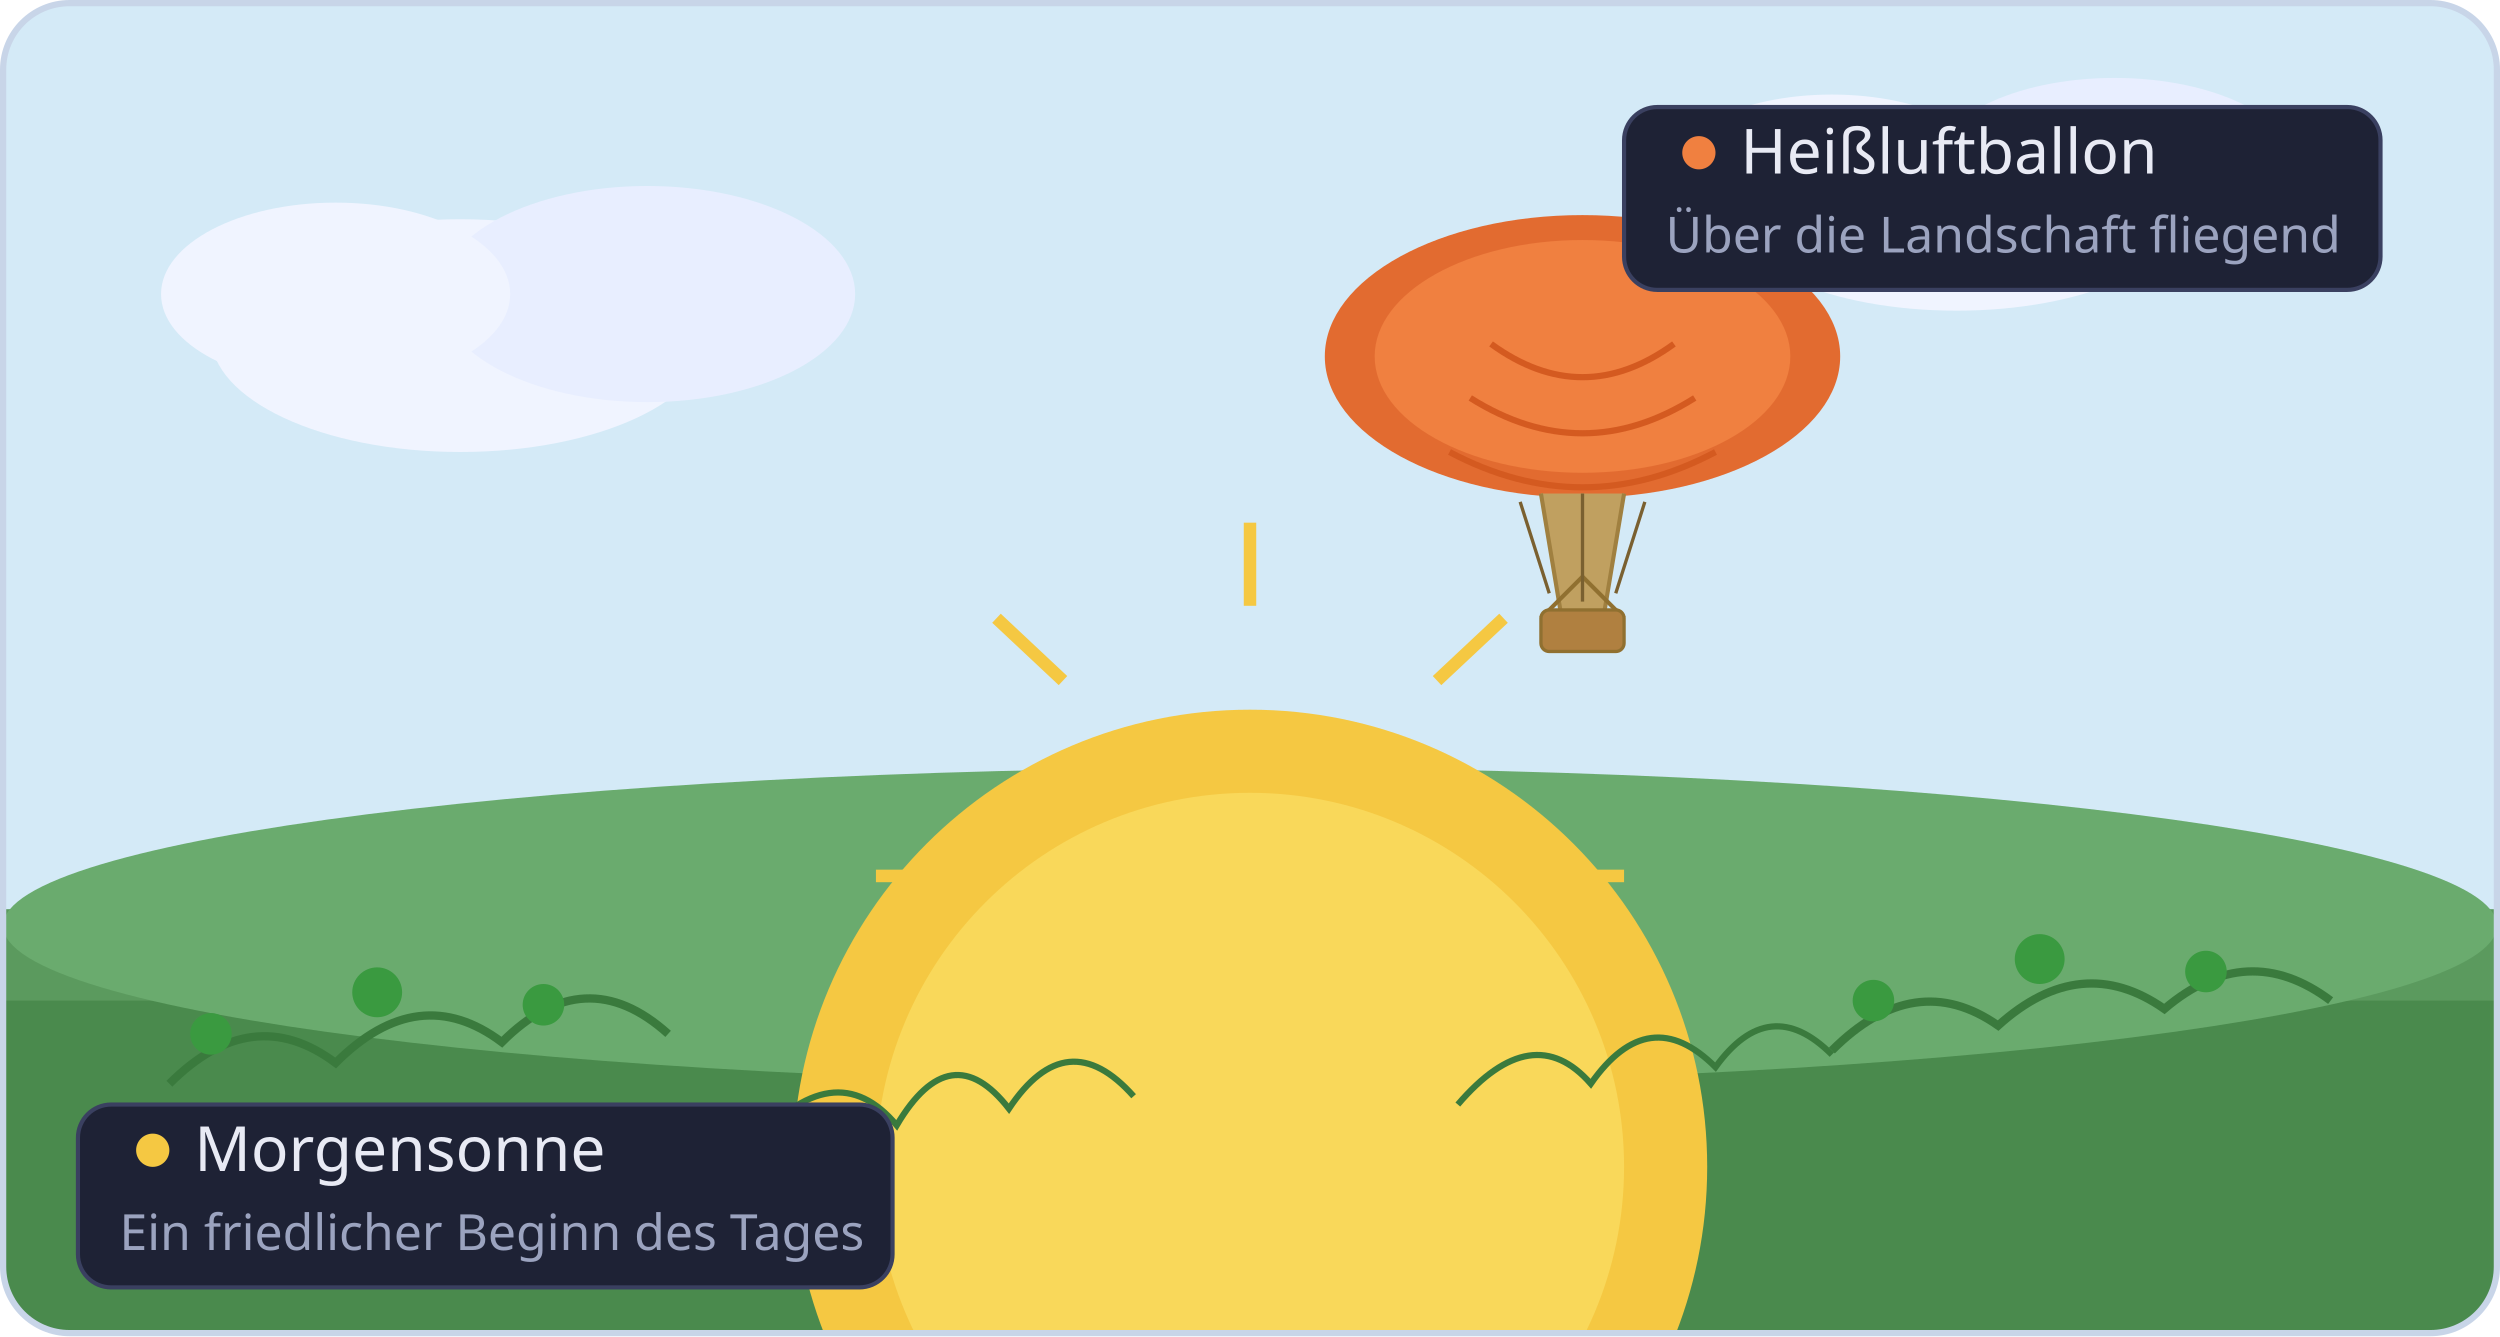
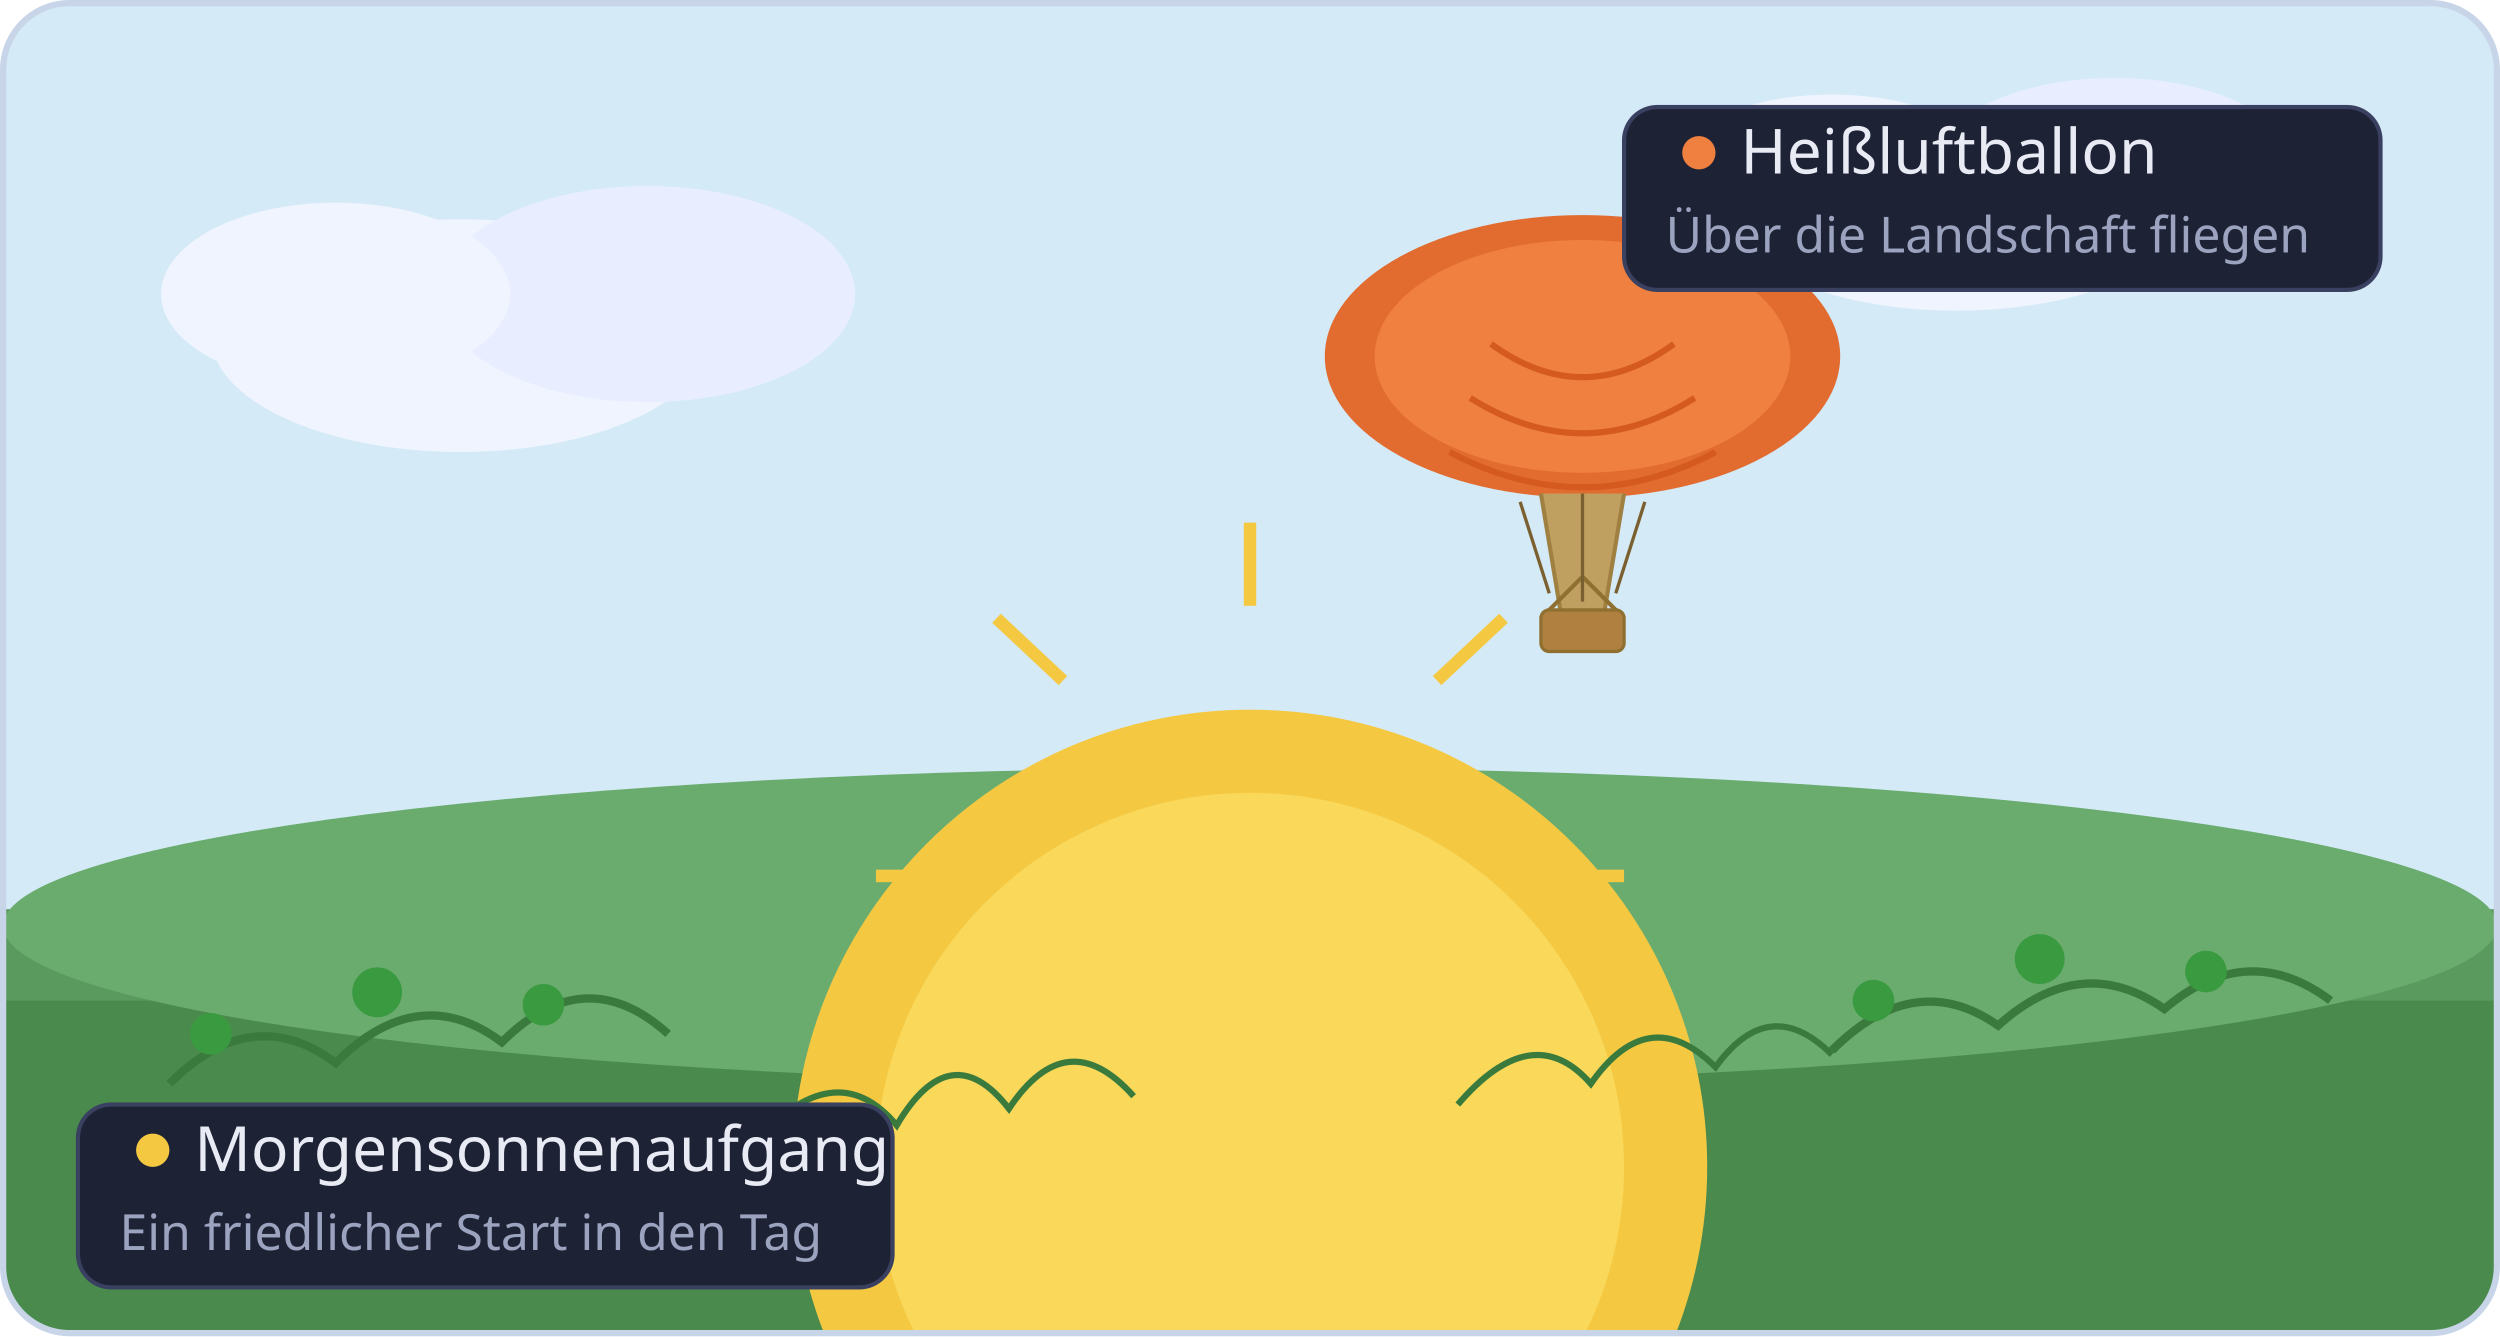
<svg xmlns="http://www.w3.org/2000/svg" width="601.5" viewBox="0 0 601.5 321.5" role="img" version="1.1" id="svg33" height="321.5">
  <defs id="defs1">
    <clipPath id="sky-clip">
      <rect x="40" y="30" width="600" height="320" rx="16" id="rect1" />
    </clipPath>
  </defs>
  <g clip-path="url(#sky-clip)" style="color:#ffffff;font-weight:400;font-size:16px;font-family:'Anthropic Sans', '-apple-system', BlinkMacSystemFont, 'Segoe UI', sans-serif;dominant-baseline:auto;text-anchor:start;opacity:1;fill:#000000;stroke:none;stroke-width:1px;stroke-linecap:butt;stroke-linejoin:miter" id="g29" transform="translate(-39.25,-29.25)">
    <rect x="40" y="30" width="600" height="320" fill="#d4eaf7" style="color:#ffffff;font-weight:400;font-size:16px;font-family:'Anthropic Sans', '-apple-system', BlinkMacSystemFont, 'Segoe UI', sans-serif;dominant-baseline:auto;text-anchor:start;opacity:1;fill:#d4eaf7;stroke:none;stroke-width:1px;stroke-linecap:butt;stroke-linejoin:miter" id="rect2" />
    <rect x="40" y="248" width="600" height="102" fill="#5b9a5e" style="color:#ffffff;font-weight:400;font-size:16px;font-family:'Anthropic Sans', '-apple-system', BlinkMacSystemFont, 'Segoe UI', sans-serif;dominant-baseline:auto;text-anchor:start;opacity:1;fill:#5b9a5e;stroke:none;stroke-width:1px;stroke-linecap:butt;stroke-linejoin:miter" id="rect3" />
    <rect x="40" y="270" width="600" height="80" fill="#4a8a4d" style="color:#ffffff;font-weight:400;font-size:16px;font-family:'Anthropic Sans', '-apple-system', BlinkMacSystemFont, 'Segoe UI', sans-serif;dominant-baseline:auto;text-anchor:start;opacity:1;fill:#4a8a4d;stroke:none;stroke-width:1px;stroke-linecap:butt;stroke-linejoin:miter" id="rect4" />
    <ellipse cx="340" cy="252" rx="300" ry="38" fill="#6aab6e" style="color:#ffffff;font-weight:400;font-size:16px;font-family:'Anthropic Sans', '-apple-system', BlinkMacSystemFont, 'Segoe UI', sans-serif;dominant-baseline:auto;text-anchor:start;opacity:1;fill:#6aab6e;stroke:none;stroke-width:1px;stroke-linecap:butt;stroke-linejoin:miter" id="ellipse4" />
    <circle cx="340" cy="310" r="110" fill="#f5c842" style="color:#ffffff;font-weight:400;font-size:16px;font-family:'Anthropic Sans', '-apple-system', BlinkMacSystemFont, 'Segoe UI', sans-serif;dominant-baseline:auto;text-anchor:start;opacity:1;fill:#f5c842;stroke:none;stroke-width:1px;stroke-linecap:butt;stroke-linejoin:miter" id="circle4" />
    <circle cx="340" cy="310" r="90" fill="#f9d85a" style="color:#ffffff;font-weight:400;font-size:16px;font-family:'Anthropic Sans', '-apple-system', BlinkMacSystemFont, 'Segoe UI', sans-serif;dominant-baseline:auto;text-anchor:start;opacity:1;fill:#f9d85a;stroke:none;stroke-width:1px;stroke-linecap:butt;stroke-linejoin:miter" id="circle5" />
    <line x1="340" y1="175" x2="340" y2="155" stroke="#f5c842" stroke-width="3" style="color:#ffffff;font-weight:400;font-size:16px;font-family:'Anthropic Sans', '-apple-system', BlinkMacSystemFont, 'Segoe UI', sans-serif;dominant-baseline:auto;text-anchor:start;opacity:1;fill:#000000;stroke:#f5c842;stroke-width:3px;stroke-linecap:butt;stroke-linejoin:miter" id="line5" />
    <line x1="295" y1="193" x2="279" y2="178" stroke="#f5c842" stroke-width="3" style="color:#ffffff;font-weight:400;font-size:16px;font-family:'Anthropic Sans', '-apple-system', BlinkMacSystemFont, 'Segoe UI', sans-serif;dominant-baseline:auto;text-anchor:start;opacity:1;fill:#000000;stroke:#f5c842;stroke-width:3px;stroke-linecap:butt;stroke-linejoin:miter" id="line6" />
    <line x1="272" y1="240" x2="250" y2="240" stroke="#f5c842" stroke-width="3" style="color:#ffffff;font-weight:400;font-size:16px;font-family:'Anthropic Sans', '-apple-system', BlinkMacSystemFont, 'Segoe UI', sans-serif;dominant-baseline:auto;text-anchor:start;opacity:1;fill:#000000;stroke:#f5c842;stroke-width:3px;stroke-linecap:butt;stroke-linejoin:miter" id="line7" />
    <line x1="385" y1="193" x2="401" y2="178" stroke="#f5c842" stroke-width="3" style="color:#ffffff;font-weight:400;font-size:16px;font-family:'Anthropic Sans', '-apple-system', BlinkMacSystemFont, 'Segoe UI', sans-serif;dominant-baseline:auto;text-anchor:start;opacity:1;fill:#000000;stroke:#f5c842;stroke-width:3px;stroke-linecap:butt;stroke-linejoin:miter" id="line8" />
    <line x1="408" y1="240" x2="430" y2="240" stroke="#f5c842" stroke-width="3" style="color:#ffffff;font-weight:400;font-size:16px;font-family:'Anthropic Sans', '-apple-system', BlinkMacSystemFont, 'Segoe UI', sans-serif;dominant-baseline:auto;text-anchor:start;opacity:1;fill:#000000;stroke:#f5c842;stroke-width:3px;stroke-linecap:butt;stroke-linejoin:miter" id="line9" />
    <ellipse cx="150" cy="110" rx="60" ry="28" fill="#f0f4ff" style="color:#ffffff;font-weight:400;font-size:16px;font-family:'Anthropic Sans', '-apple-system', BlinkMacSystemFont, 'Segoe UI', sans-serif;dominant-baseline:auto;text-anchor:start;opacity:1;fill:#f0f4ff;stroke:none;stroke-width:1px;stroke-linecap:butt;stroke-linejoin:miter" id="ellipse9" />
    <ellipse cx="195" cy="100" rx="50" ry="26" fill="#e8eeff" style="color:#ffffff;font-weight:400;font-size:16px;font-family:'Anthropic Sans', '-apple-system', BlinkMacSystemFont, 'Segoe UI', sans-serif;dominant-baseline:auto;text-anchor:start;opacity:1;fill:#e8eeff;stroke:none;stroke-width:1px;stroke-linecap:butt;stroke-linejoin:miter" id="ellipse10" />
    <ellipse cx="120" cy="100" rx="42" ry="22" fill="#f0f4ff" style="color:#ffffff;font-weight:400;font-size:16px;font-family:'Anthropic Sans', '-apple-system', BlinkMacSystemFont, 'Segoe UI', sans-serif;dominant-baseline:auto;text-anchor:start;opacity:1;fill:#f0f4ff;stroke:none;stroke-width:1px;stroke-linecap:butt;stroke-linejoin:miter" id="ellipse11" />
    <ellipse cx="510" cy="80" rx="55" ry="24" fill="#f0f4ff" style="color:#ffffff;font-weight:400;font-size:16px;font-family:'Anthropic Sans', '-apple-system', BlinkMacSystemFont, 'Segoe UI', sans-serif;dominant-baseline:auto;text-anchor:start;opacity:1;fill:#f0f4ff;stroke:none;stroke-width:1px;stroke-linecap:butt;stroke-linejoin:miter" id="ellipse12" />
    <ellipse cx="548" cy="70" rx="44" ry="22" fill="#e8eeff" style="color:#ffffff;font-weight:400;font-size:16px;font-family:'Anthropic Sans', '-apple-system', BlinkMacSystemFont, 'Segoe UI', sans-serif;dominant-baseline:auto;text-anchor:start;opacity:1;fill:#e8eeff;stroke:none;stroke-width:1px;stroke-linecap:butt;stroke-linejoin:miter" id="ellipse13" />
    <ellipse cx="480" cy="72" rx="40" ry="20" fill="#f0f4ff" style="color:#ffffff;font-weight:400;font-size:16px;font-family:'Anthropic Sans', '-apple-system', BlinkMacSystemFont, 'Segoe UI', sans-serif;dominant-baseline:auto;text-anchor:start;opacity:1;fill:#f0f4ff;stroke:none;stroke-width:1px;stroke-linecap:butt;stroke-linejoin:miter" id="ellipse14" />
    <ellipse cx="420" cy="115" rx="62" ry="34" fill="#e26b30" style="color:#ffffff;font-weight:400;font-size:16px;font-family:'Anthropic Sans', '-apple-system', BlinkMacSystemFont, 'Segoe UI', sans-serif;dominant-baseline:auto;text-anchor:start;opacity:1;fill:#e26b30;stroke:none;stroke-width:1px;stroke-linecap:butt;stroke-linejoin:miter" id="ellipse15" />
    <ellipse cx="420" cy="115" rx="50" ry="28" fill="#f08040" style="color:#ffffff;font-weight:400;font-size:16px;font-family:'Anthropic Sans', '-apple-system', BlinkMacSystemFont, 'Segoe UI', sans-serif;dominant-baseline:auto;text-anchor:start;opacity:1;fill:#f08040;stroke:none;stroke-width:1px;stroke-linecap:butt;stroke-linejoin:miter" id="ellipse16" />
    <path d="m 388,138 q 32,17 64,0" fill="none" stroke="#d45a20" stroke-width="1.5" style="color:#ffffff;font-weight:400;font-size:16px;font-family:'Anthropic Sans', '-apple-system', BlinkMacSystemFont, 'Segoe UI', sans-serif;dominant-baseline:auto;text-anchor:start;opacity:1;fill:none;stroke:#d45a20;stroke-width:1.5px;stroke-linecap:butt;stroke-linejoin:miter" id="path16" />
    <path d="m 393,125 q 27,17 54,0" fill="none" stroke="#d45a20" stroke-width="1.5" style="color:#ffffff;font-weight:400;font-size:16px;font-family:'Anthropic Sans', '-apple-system', BlinkMacSystemFont, 'Segoe UI', sans-serif;dominant-baseline:auto;text-anchor:start;opacity:1;fill:none;stroke:#d45a20;stroke-width:1.5px;stroke-linecap:butt;stroke-linejoin:miter" id="path17" />
    <path d="m 398,112 q 22,16 44,0" fill="none" stroke="#d45a20" stroke-width="1.5" style="color:#ffffff;font-weight:400;font-size:16px;font-family:'Anthropic Sans', '-apple-system', BlinkMacSystemFont, 'Segoe UI', sans-serif;dominant-baseline:auto;text-anchor:start;opacity:1;fill:none;stroke:#d45a20;stroke-width:1.5px;stroke-linecap:butt;stroke-linejoin:miter" id="path18" />
    <path d="m 410,148 5,30 h 10 l 5,-30" fill="#c0a060" stroke="#a08040" stroke-width="1" style="color:#ffffff;font-weight:400;font-size:16px;font-family:'Anthropic Sans', '-apple-system', BlinkMacSystemFont, 'Segoe UI', sans-serif;dominant-baseline:auto;text-anchor:start;opacity:1;fill:#c0a060;stroke:#a08040;stroke-width:1px;stroke-linecap:butt;stroke-linejoin:miter" id="path19" />
    <line x1="410" y1="178" x2="420" y2="168" stroke="#907030" stroke-width="1" style="color:#ffffff;font-weight:400;font-size:16px;font-family:'Anthropic Sans', '-apple-system', BlinkMacSystemFont, 'Segoe UI', sans-serif;dominant-baseline:auto;text-anchor:start;opacity:1;fill:#000000;stroke:#907030;stroke-width:1px;stroke-linecap:butt;stroke-linejoin:miter" id="line19" />
    <line x1="430" y1="178" x2="420" y2="168" stroke="#907030" stroke-width="1" style="color:#ffffff;font-weight:400;font-size:16px;font-family:'Anthropic Sans', '-apple-system', BlinkMacSystemFont, 'Segoe UI', sans-serif;dominant-baseline:auto;text-anchor:start;opacity:1;fill:#000000;stroke:#907030;stroke-width:1px;stroke-linecap:butt;stroke-linejoin:miter" id="line20" />
    <rect x="410" y="176" width="20" height="10" rx="2" fill="#b08040" stroke="#907030" stroke-width="0.8" style="color:#ffffff;font-weight:400;font-size:16px;font-family:'Anthropic Sans', '-apple-system', BlinkMacSystemFont, 'Segoe UI', sans-serif;dominant-baseline:auto;text-anchor:start;opacity:1;fill:#b08040;stroke:#907030;stroke-width:0.8px;stroke-linecap:butt;stroke-linejoin:miter" id="rect20" />
    <line x1="405" y1="150" x2="412" y2="172" stroke="#7a6030" stroke-width="0.8" style="color:#ffffff;font-weight:400;font-size:16px;font-family:'Anthropic Sans', '-apple-system', BlinkMacSystemFont, 'Segoe UI', sans-serif;dominant-baseline:auto;text-anchor:start;opacity:1;fill:#000000;stroke:#7a6030;stroke-width:0.8px;stroke-linecap:butt;stroke-linejoin:miter" id="line21" />
    <line x1="435" y1="150" x2="428" y2="172" stroke="#7a6030" stroke-width="0.8" style="color:#ffffff;font-weight:400;font-size:16px;font-family:'Anthropic Sans', '-apple-system', BlinkMacSystemFont, 'Segoe UI', sans-serif;dominant-baseline:auto;text-anchor:start;opacity:1;fill:#000000;stroke:#7a6030;stroke-width:0.8px;stroke-linecap:butt;stroke-linejoin:miter" id="line22" />
    <line x1="420" y1="148" x2="420" y2="174" stroke="#7a6030" stroke-width="0.8" style="color:#ffffff;font-weight:400;font-size:16px;font-family:'Anthropic Sans', '-apple-system', BlinkMacSystemFont, 'Segoe UI', sans-serif;dominant-baseline:auto;text-anchor:start;opacity:1;fill:#000000;stroke:#7a6030;stroke-width:0.8px;stroke-linecap:butt;stroke-linejoin:miter" id="line23" />
    <path d="m 80,290 q 20,-20 40,-5 20,-20 40,-5 20,-20 40,-2" fill="none" stroke="#3a7a3d" stroke-width="2" style="color:#ffffff;font-weight:400;font-size:16px;font-family:'Anthropic Sans', '-apple-system', BlinkMacSystemFont, 'Segoe UI', sans-serif;dominant-baseline:auto;text-anchor:start;opacity:1;fill:none;stroke:#3a7a3d;stroke-width:2px;stroke-linecap:butt;stroke-linejoin:miter" id="path23" />
    <circle cx="90" cy="278" r="5" fill="#3a9a40" style="color:#ffffff;font-weight:400;font-size:16px;font-family:'Anthropic Sans', '-apple-system', BlinkMacSystemFont, 'Segoe UI', sans-serif;dominant-baseline:auto;text-anchor:start;opacity:1;fill:#3a9a40;stroke:none;stroke-width:1px;stroke-linecap:butt;stroke-linejoin:miter" id="circle23" />
    <circle cx="130" cy="268" r="6" fill="#3a9a40" style="color:#ffffff;font-weight:400;font-size:16px;font-family:'Anthropic Sans', '-apple-system', BlinkMacSystemFont, 'Segoe UI', sans-serif;dominant-baseline:auto;text-anchor:start;opacity:1;fill:#3a9a40;stroke:none;stroke-width:1px;stroke-linecap:butt;stroke-linejoin:miter" id="circle24" />
    <circle cx="170" cy="271" r="5" fill="#3a9a40" style="color:#ffffff;font-weight:400;font-size:16px;font-family:'Anthropic Sans', '-apple-system', BlinkMacSystemFont, 'Segoe UI', sans-serif;dominant-baseline:auto;text-anchor:start;opacity:1;fill:#3a9a40;stroke:none;stroke-width:1px;stroke-linecap:butt;stroke-linejoin:miter" id="circle25" />
    <path d="m 480,282 q 20,-20 40,-6 20,-18 40,-4 20,-17 40,-2" fill="none" stroke="#3a7a3d" stroke-width="2" style="color:#ffffff;font-weight:400;font-size:16px;font-family:'Anthropic Sans', '-apple-system', BlinkMacSystemFont, 'Segoe UI', sans-serif;dominant-baseline:auto;text-anchor:start;opacity:1;fill:none;stroke:#3a7a3d;stroke-width:2px;stroke-linecap:butt;stroke-linejoin:miter" id="path25" />
    <circle cx="490" cy="270" r="5" fill="#3a9a40" style="color:#ffffff;font-weight:400;font-size:16px;font-family:'Anthropic Sans', '-apple-system', BlinkMacSystemFont, 'Segoe UI', sans-serif;dominant-baseline:auto;text-anchor:start;opacity:1;fill:#3a9a40;stroke:none;stroke-width:1px;stroke-linecap:butt;stroke-linejoin:miter" id="circle26" />
    <circle cx="530" cy="260" r="6" fill="#3a9a40" style="color:#ffffff;font-weight:400;font-size:16px;font-family:'Anthropic Sans', '-apple-system', BlinkMacSystemFont, 'Segoe UI', sans-serif;dominant-baseline:auto;text-anchor:start;opacity:1;fill:#3a9a40;stroke:none;stroke-width:1px;stroke-linecap:butt;stroke-linejoin:miter" id="circle27" />
    <circle cx="570" cy="263" r="5" fill="#3a9a40" style="color:#ffffff;font-weight:400;font-size:16px;font-family:'Anthropic Sans', '-apple-system', BlinkMacSystemFont, 'Segoe UI', sans-serif;dominant-baseline:auto;text-anchor:start;opacity:1;fill:#3a9a40;stroke:none;stroke-width:1px;stroke-linecap:butt;stroke-linejoin:miter" id="circle28" />
    <path d="m 220,305 q 20,-23 35,-5 13,-22 27,-4 14,-21 30,-3" fill="none" stroke="#3a7a3d" stroke-width="1.5" style="color:#ffffff;font-weight:400;font-size:16px;font-family:'Anthropic Sans', '-apple-system', BlinkMacSystemFont, 'Segoe UI', sans-serif;dominant-baseline:auto;text-anchor:start;opacity:1;fill:none;stroke:#3a7a3d;stroke-width:1.5px;stroke-linecap:butt;stroke-linejoin:miter" id="path28" />
    <path d="m 390,295 q 18,-21 32,-5 14,-20 30,-4 13,-18 28,-3" fill="none" stroke="#3a7a3d" stroke-width="1.5" style="color:#ffffff;font-weight:400;font-size:16px;font-family:'Anthropic Sans', '-apple-system', BlinkMacSystemFont, 'Segoe UI', sans-serif;dominant-baseline:auto;text-anchor:start;opacity:1;fill:none;stroke:#3a7a3d;stroke-width:1.5px;stroke-linecap:butt;stroke-linejoin:miter" id="path29" />
  </g>
  <rect x="0.75" y="0.75" width="600" height="320" rx="16" fill="none" stroke="#c8d5e8" stroke-width="1.5" style="color:#ffffff;font-weight:400;font-size:16px;font-family:'Anthropic Sans', '-apple-system', BlinkMacSystemFont, 'Segoe UI', sans-serif;dominant-baseline:auto;text-anchor:start;opacity:1;fill:none;stroke:#c8d5e8;stroke-width:1.5px;stroke-linecap:butt;stroke-linejoin:miter" id="rect29" />
  <rect x="18.75" y="265.75" width="196" height="44" rx="8" style="color:#ffffff;font-weight:400;font-size:16px;font-family:'Anthropic Sans', '-apple-system', BlinkMacSystemFont, 'Segoe UI', sans-serif;dominant-baseline:auto;text-anchor:start;opacity:1;fill:#1e2235;stroke:#3a4060;stroke-width:1px;stroke-linecap:butt;stroke-linejoin:miter" id="rect30" />
  <circle cx="36.75" cy="276.75" r="4" fill="#f5c842" style="color:#ffffff;font-weight:400;font-size:16px;font-family:'Anthropic Sans', '-apple-system', BlinkMacSystemFont, 'Segoe UI', sans-serif;dominant-baseline:auto;text-anchor:start;opacity:1;fill:#f5c842;stroke:none;stroke-width:1px;stroke-linecap:butt;stroke-linejoin:miter" id="circle30" />
  <text x="46.75" y="281.75" style="color:#ffffff;font-weight:500;font-size:15px;font-family:sans-serif;dominant-baseline:auto;text-anchor:start;opacity:1;fill:#e8eaf4;stroke:none;stroke-width:1px;stroke-linecap:butt;stroke-linejoin:miter" id="text30">
-     <tspan>Morgensonne</tspan>
+     <tspan>Morgensonnenaufgang</tspan>
  </text>
  <text x="28.75" y="300.75" style="color:#ffffff;font-weight:400;font-size:12px;font-family:sans-serif;dominant-baseline:auto;text-anchor:start;opacity:1;fill:#9ba3bf;stroke:none;stroke-width:1px;stroke-linecap:butt;stroke-linejoin:miter" id="text31">
-     <tspan>Ein friedlicher Beginn des Tages</tspan>
+     <tspan>Ein friedlicher Start in den Tag</tspan>
  </text>
  <rect x="390.75" y="25.75" width="182" height="44" rx="8" style="color:#ffffff;font-weight:400;font-size:16px;font-family:'Anthropic Sans', '-apple-system', BlinkMacSystemFont, 'Segoe UI', sans-serif;dominant-baseline:auto;text-anchor:start;opacity:1;fill:#1e2235;stroke:#3a4060;stroke-width:1px;stroke-linecap:butt;stroke-linejoin:miter" id="rect31" />
  <circle cx="408.75" cy="36.75" r="4" fill="#f08040" style="color:#ffffff;font-weight:400;font-size:16px;font-family:'Anthropic Sans', '-apple-system', BlinkMacSystemFont, 'Segoe UI', sans-serif;dominant-baseline:auto;text-anchor:start;opacity:1;fill:#f08040;stroke:none;stroke-width:1px;stroke-linecap:butt;stroke-linejoin:miter" id="circle31" />
  <text x="418.75" y="41.75" style="color:#ffffff;font-weight:500;font-size:15px;font-family:sans-serif;dominant-baseline:auto;text-anchor:start;opacity:1;fill:#e8eaf4;stroke:none;stroke-width:1px;stroke-linecap:butt;stroke-linejoin:miter" id="text32">
    <tspan>Heißluftballon</tspan>
  </text>
  <text x="400.75" y="60.75" style="color:#ffffff;font-weight:400;font-size:12px;font-family:sans-serif;dominant-baseline:auto;text-anchor:start;opacity:1;fill:#9ba3bf;stroke:none;stroke-width:1px;stroke-linecap:butt;stroke-linejoin:miter" id="text33">
-     <tspan>Über die Landschaft fliegend</tspan>
+     <tspan>Über die Landschaft fliegen</tspan>
  </text>
</svg>
